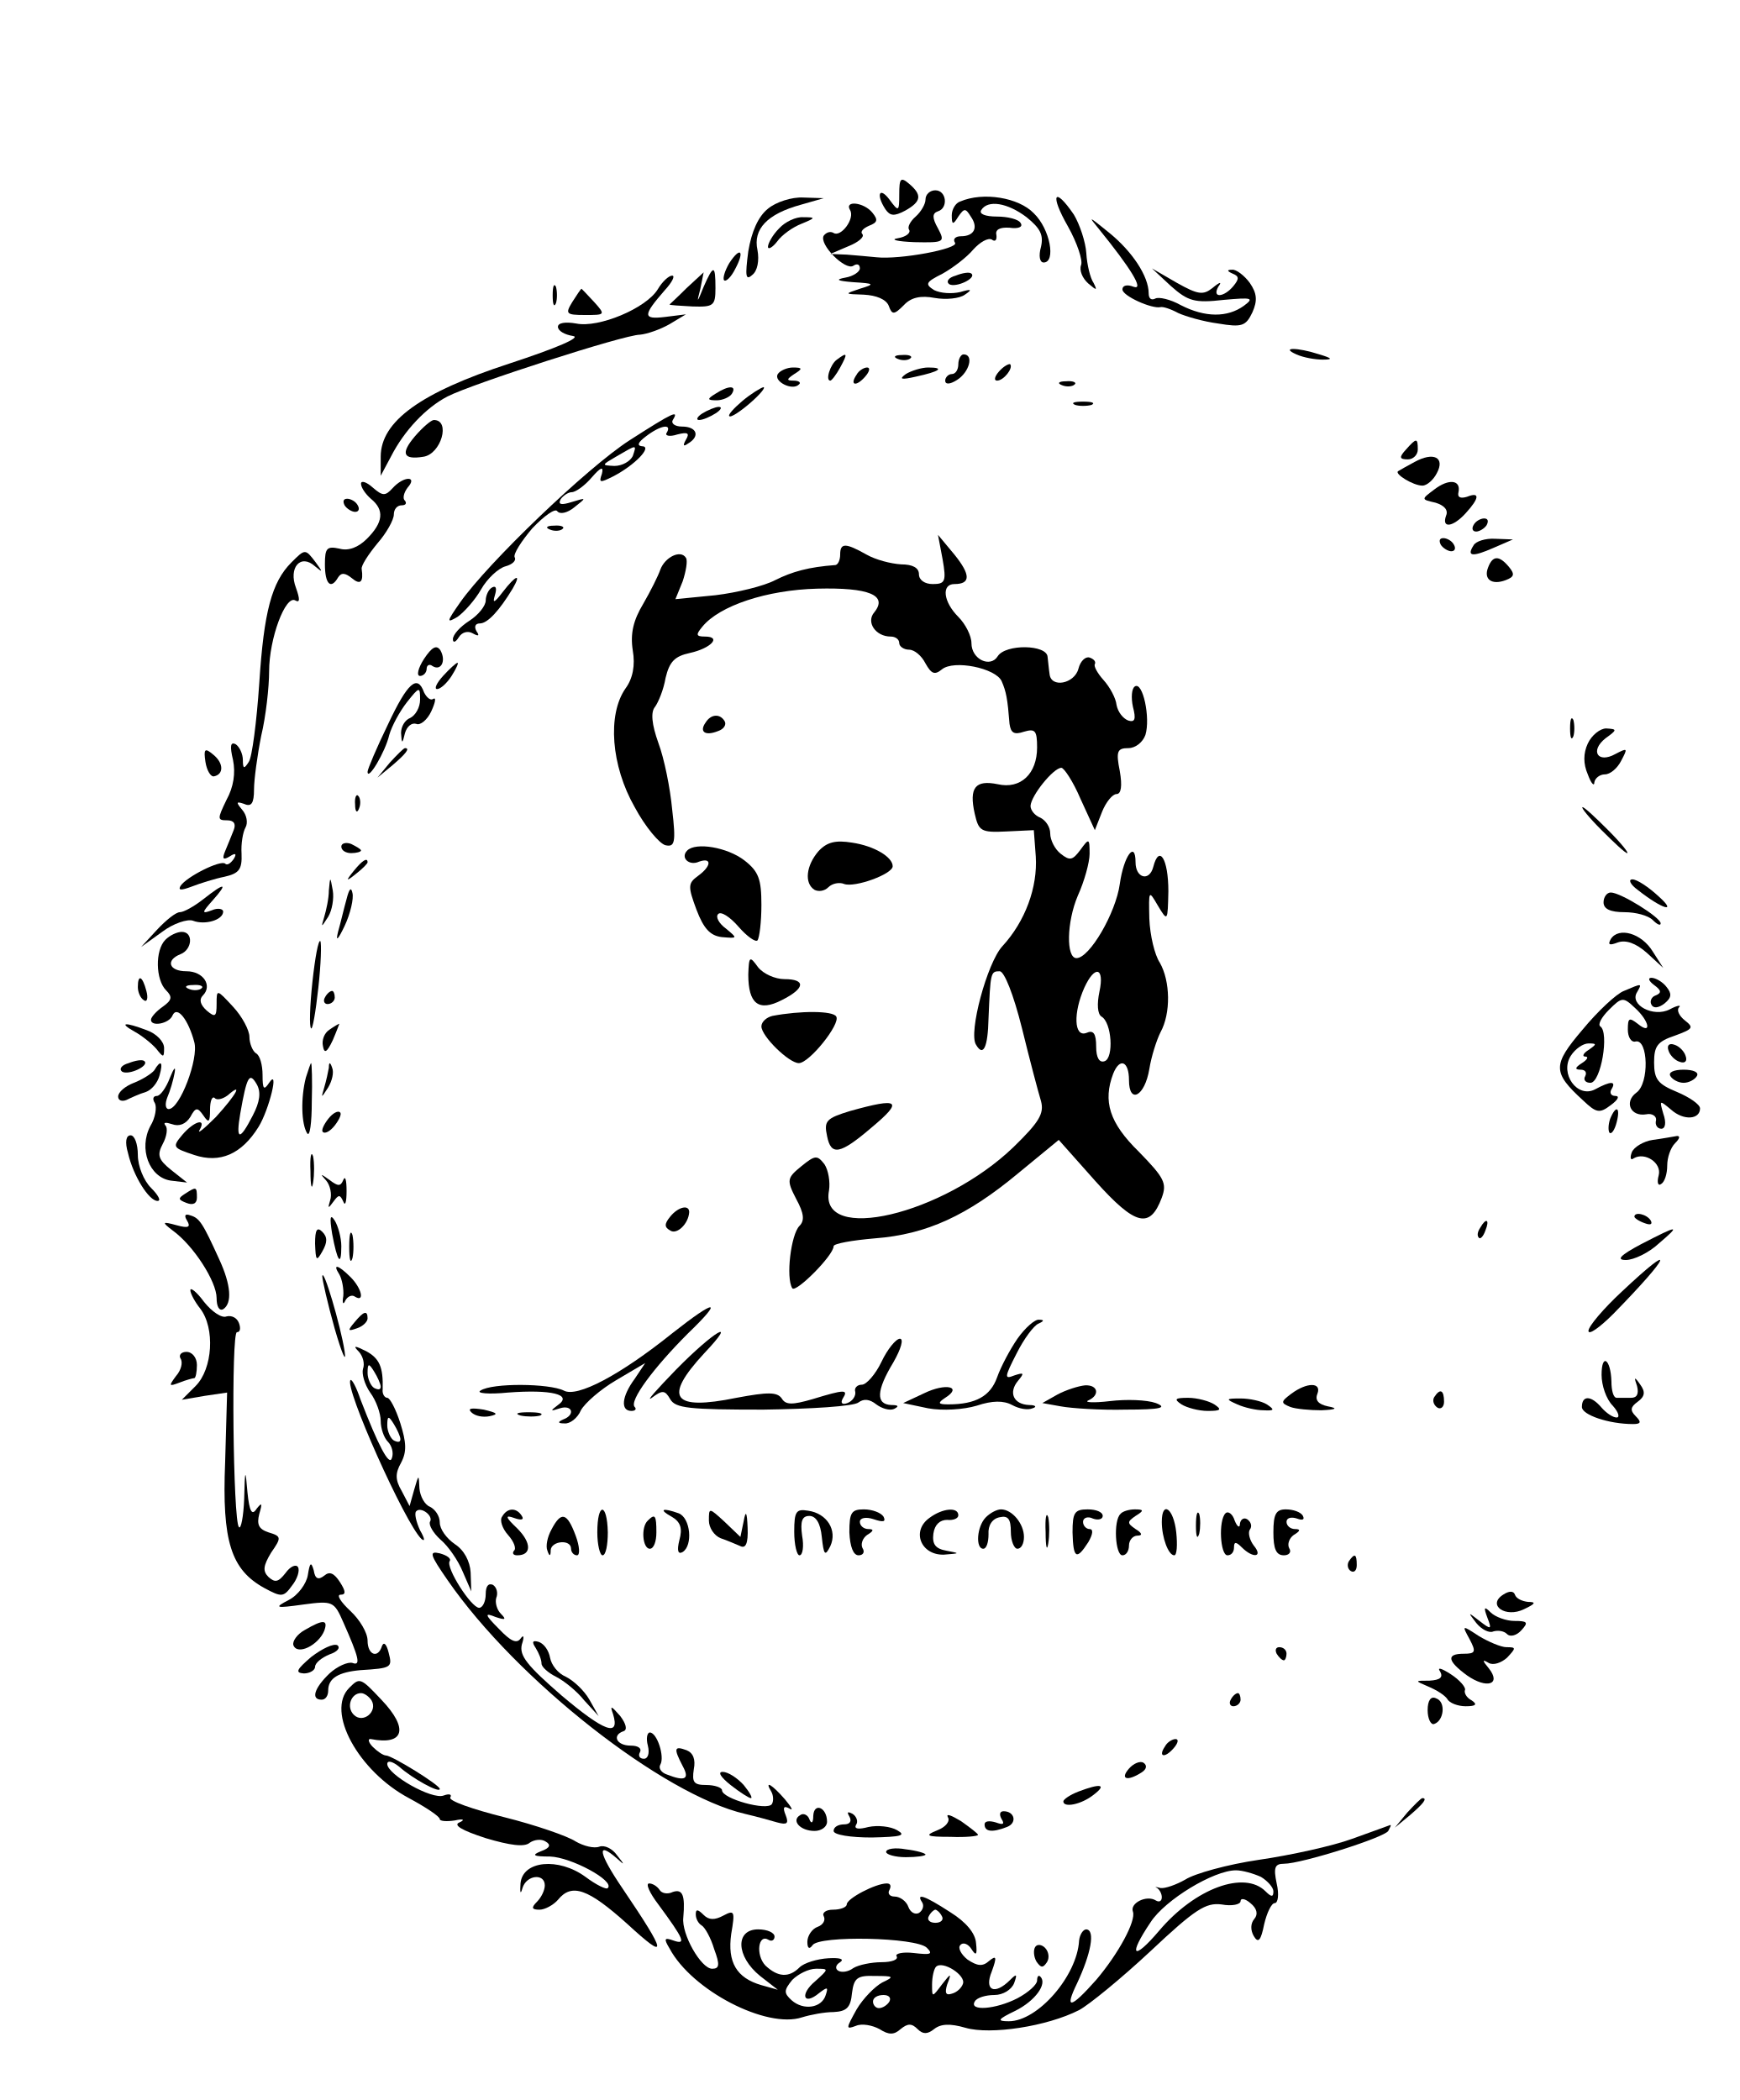
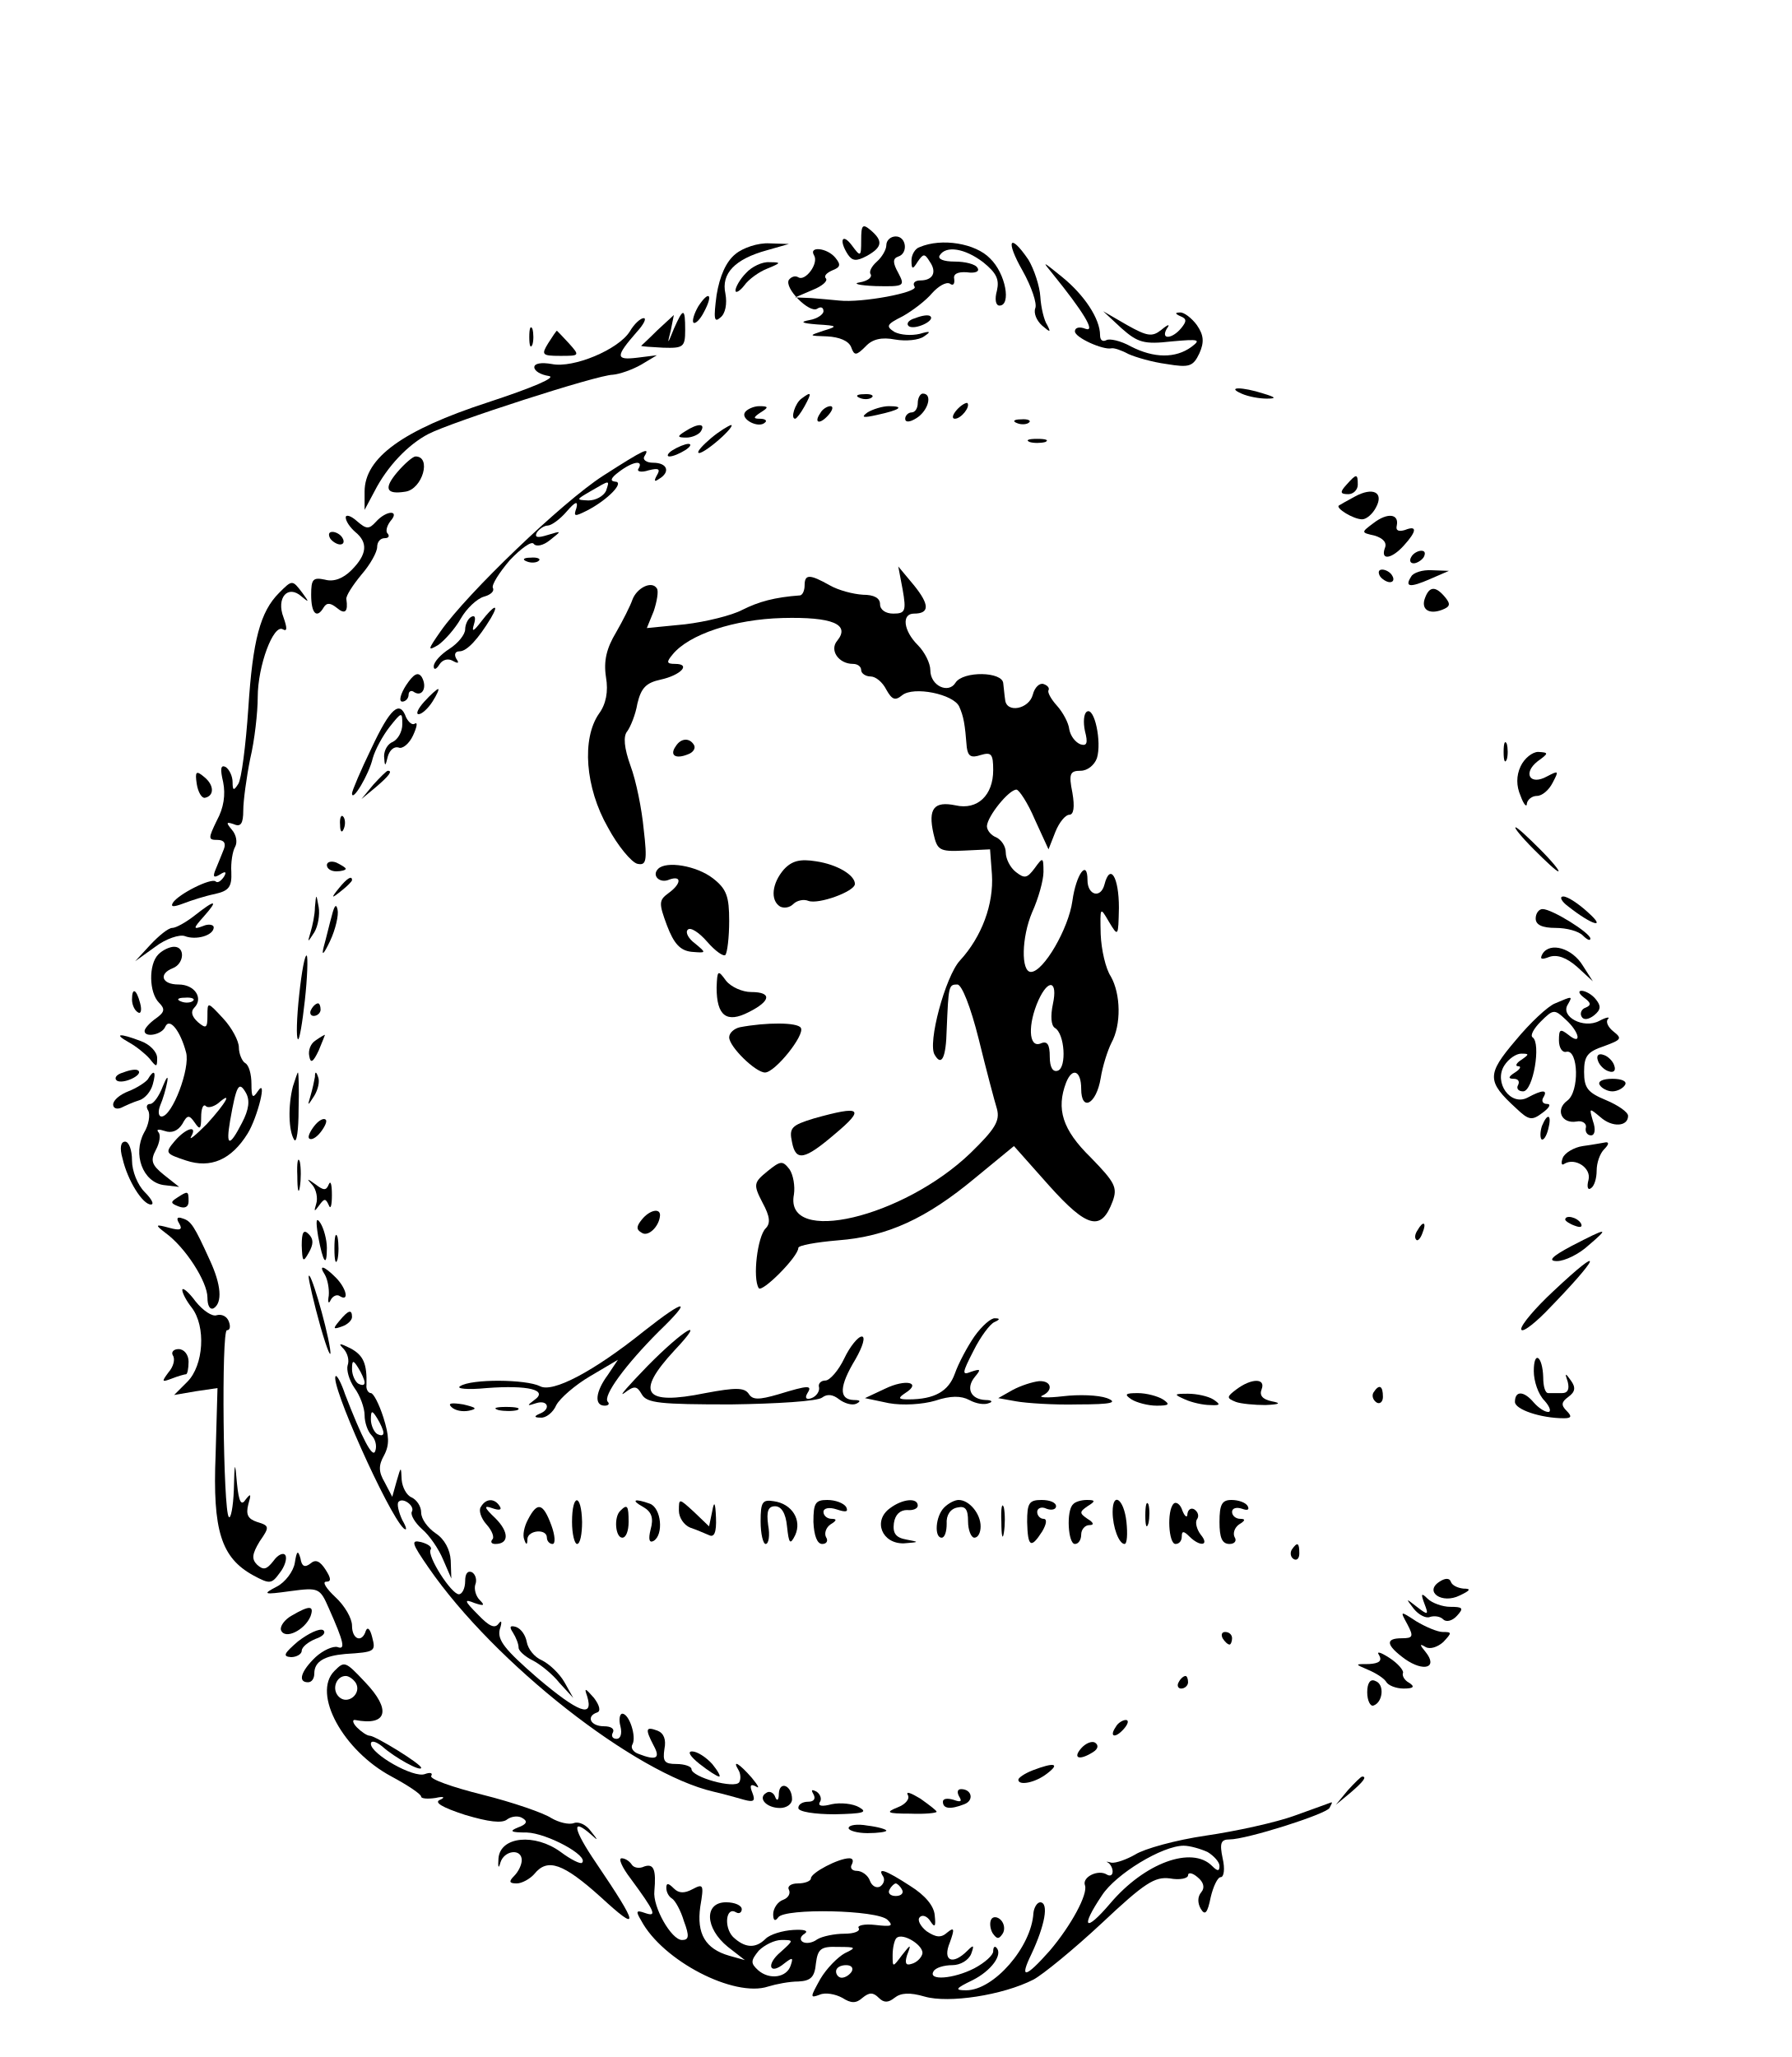
- <svg xmlns="http://www.w3.org/2000/svg" version="1.0" width="265pt" height="320pt" viewBox="0 0 265 320" preserveAspectRatio="xMidYMid meet">
+ <svg xmlns="http://www.w3.org/2000/svg" version="1.0" width="135pt" height="155pt" viewBox="0 0 285 310" preserveAspectRatio="xMidYMid meet">
  <g transform="translate(0,320) scale(0.1,-0.1)" fill="#000000" stroke="none">
    <path d="M1370 2904 c0 -27 -1 -27 -15 -8 -15 20 -21 8 -6 -15 7 -10 13 -11 30 -2 25 14 26 24 6 41 -13 11 -15 8 -15 -16z" />
    <path d="M1410 2896 c0 -7 -7 -19 -15 -26 -8 -7 -13 -16 -10 -20 3 -5 -5 -11 -17 -13 -13 -2 -1 -5 25 -6 46 -1 47 0 36 21 -9 16 -9 23 0 26 16 5 13 32 -4 32 -8 0 -15 -6 -15 -14z" />
    <path d="M1170 2882 c-15 -12 -25 -35 -30 -65 -5 -38 -4 -45 6 -36 8 6 11 22 8 38 -7 32 15 55 66 69 l35 10 -31 1 c-18 1 -42 -7 -54 -17z" />
    <path d="M1463 2893 c-7 -2 -13 -12 -13 -21 0 -15 2 -15 10 -2 9 13 11 13 19 0 12 -17 5 -30 -15 -30 -8 0 -13 -4 -9 -10 6 -9 -84 -26 -120 -22 -11 1 -31 3 -45 4 l-25 1 28 12 c15 6 24 14 21 18 -4 4 1 9 10 13 13 5 14 9 5 20 -13 16 -43 19 -34 4 8 -13 -14 -42 -25 -35 -5 3 -11 1 -15 -4 -8 -13 33 -54 45 -46 6 4 10 2 10 -4 0 -5 -10 -12 -22 -14 -16 -3 -13 -5 12 -7 33 -2 33 -3 10 -10 -24 -8 -24 -8 6 -9 19 -1 34 -7 38 -17 5 -14 8 -14 23 1 11 12 26 15 47 11 17 -3 38 -1 46 5 12 8 10 9 -7 4 -13 -3 -30 -2 -40 3 -14 9 -13 12 13 25 16 9 37 25 47 37 10 11 22 18 28 15 5 -4 8 -1 7 7 -2 8 5 12 20 11 13 -2 21 1 17 7 -3 6 -20 10 -36 10 -18 0 -28 4 -24 10 10 16 40 11 69 -11 21 -17 26 -27 22 -45 -4 -14 -2 -24 4 -24 19 0 10 51 -15 75 -23 24 -77 33 -112 18z" />
    <path d="M1627 2855 c14 -25 23 -52 20 -59 -3 -8 2 -20 11 -28 13 -11 14 -11 8 1 -5 7 -10 28 -11 45 -1 17 -10 44 -19 59 -30 44 -37 31 -9 -18z" />
    <path d="M1187 2852 c-10 -10 -17 -23 -17 -28 0 -5 7 -1 14 8 7 10 24 22 37 27 22 9 22 10 3 10 -11 1 -28 -7 -37 -17z" />
    <path d="M1675 2850 c47 -58 69 -93 52 -87 -10 4 -17 2 -17 -4 0 -10 45 -30 58 -27 4 1 16 -3 27 -9 11 -5 38 -13 61 -16 36 -6 42 -4 52 17 8 18 7 29 -4 45 -8 11 -21 21 -27 20 -8 0 -8 -2 1 -6 10 -4 10 -8 1 -19 -14 -17 -33 -19 -23 -1 6 8 3 8 -9 -2 -14 -11 -22 -10 -54 8 l-38 22 29 -27 c26 -23 36 -26 80 -21 44 4 47 3 31 -9 -25 -18 -59 -18 -96 1 -16 9 -34 13 -39 10 -6 -3 -10 0 -10 8 0 26 -25 64 -61 93 -31 25 -32 26 -14 4z" />
    <path d="M1111 2799 c-7 -12 -10 -23 -8 -26 3 -3 11 5 17 17 15 28 8 35 -9 9z" />
    <path d="M1072 2763 c-10 -25 -11 -26 -5 -3 l5 25 -26 -24 c-14 -14 -26 -25 -26 -25 0 -1 16 -2 35 -3 32 -1 35 1 35 28 0 36 -3 36 -18 2z" />
    <path d="M1456 2780 c-11 -3 -15 -9 -10 -13 10 -6 42 9 34 16 -3 3 -14 1 -24 -3z" />
    <path d="M1002 2759 c-18 -29 -90 -59 -124 -52 -17 3 -28 1 -28 -5 0 -6 10 -12 23 -14 13 -2 -24 -18 -97 -42 -135 -44 -196 -88 -196 -142 l0 -29 16 30 c20 39 53 74 86 91 37 19 269 94 293 94 11 1 31 8 45 16 l25 15 -32 -4 c-34 -4 -34 2 0 41 11 12 16 22 11 22 -5 0 -15 -9 -22 -21z" />
    <path d="M842 2750 c0 -14 2 -19 5 -12 2 6 2 18 0 25 -3 6 -5 1 -5 -13z" />
    <path d="M872 2740 c-11 -18 -10 -20 19 -20 31 0 32 0 14 20 -10 11 -19 20 -19 20 -1 0 -7 -9 -14 -20z" />
    <path d="M1975 2660 c11 -5 29 -8 40 -8 16 0 15 2 -5 8 -34 11 -60 11 -35 0z" />
    <path d="M1275 2652 c-10 -7 -18 -32 -10 -32 2 0 9 9 15 20 12 22 11 24 -5 12z" />
    <path d="M1368 2653 c7 -3 16 -2 19 1 4 3 -2 6 -13 5 -11 0 -14 -3 -6 -6z" />
    <path d="M1460 2645 c0 -8 -4 -15 -10 -15 -5 0 -10 -5 -10 -10 0 -6 7 -6 18 1 19 12 26 39 10 39 -4 0 -8 -7 -8 -15z" />
    <path d="M1522 2634 c-7 -8 -8 -14 -3 -14 10 0 25 19 20 25 -2 1 -10 -3 -17 -11z" />
    <path d="M1185 2630 c-7 -11 22 -26 32 -16 4 3 0 6 -8 6 -11 0 -11 2 1 10 13 8 13 10 -2 10 -9 0 -20 -5 -23 -10z" />
    <path d="M1305 2629 c-11 -16 -1 -19 13 -3 7 8 8 14 3 14 -5 0 -13 -5 -16 -11z" />
    <path d="M1380 2630 c-11 -8 -7 -9 15 -4 37 8 45 14 19 14 -10 0 -26 -5 -34 -10z" />
    <path d="M1618 2613 c7 -3 16 -2 19 1 4 3 -2 6 -13 5 -11 0 -14 -3 -6 -6z" />
    <path d="M1090 2600 c-13 -8 -13 -10 2 -10 9 0 20 5 23 10 8 13 -5 13 -25 0z" />
    <path d="M1131 2589 c-13 -11 -22 -21 -20 -23 2 -3 17 7 32 20 15 13 24 24 20 24 -4 -1 -19 -10 -32 -21z" />
    <path d="M1638 2583 c6 -2 18 -2 25 0 6 3 1 5 -13 5 -14 0 -19 -2 -12 -5z" />
    <path d="M1070 2570 c-8 -5 -10 -10 -5 -10 6 0 17 5 25 10 8 5 11 10 5 10 -5 0 -17 -5 -25 -10z" />
    <path d="M959 2529 c-65 -42 -216 -187 -258 -247 -21 -30 -21 -32 -4 -22 10 7 27 26 36 42 9 16 26 32 37 35 11 3 17 9 14 14 -2 5 10 24 27 44 18 19 35 31 38 26 4 -5 15 -3 26 6 19 15 19 15 -4 8 -16 -5 -21 -4 -17 4 4 6 12 11 17 11 6 0 20 10 31 23 13 15 18 17 15 5 -5 -14 -3 -14 17 -4 33 17 61 46 44 46 -8 1 -6 6 6 15 22 17 40 20 32 6 -4 -5 4 -7 16 -3 16 4 19 2 13 -8 -5 -9 -4 -11 3 -6 19 11 14 26 -9 26 -11 0 -17 5 -14 10 10 16 1 12 -66 -31z m5 -24 c-4 -8 -16 -15 -28 -15 -20 1 -20 1 4 15 31 18 30 18 24 0z" />
    <path d="M632 2535 c-22 -26 -18 -36 13 -31 27 4 42 56 16 56 -4 0 -17 -11 -29 -25z" />
    <path d="M2142 2515 c-11 -12 -10 -15 3 -15 8 0 15 7 15 15 0 18 -2 18 -18 0z" />
    <path d="M2155 2496 c-11 -6 -22 -12 -25 -14 -6 -4 23 -22 37 -22 7 0 17 9 22 19 13 24 -5 33 -34 17z" />
    <path d="M550 2463 c0 -6 7 -16 15 -23 21 -17 19 -36 -6 -61 -13 -13 -28 -19 -42 -15 -19 4 -22 1 -22 -24 0 -30 9 -39 20 -20 5 8 11 7 21 -1 13 -11 18 -6 15 14 -1 5 10 22 24 39 14 16 25 36 25 44 0 8 5 14 12 14 6 0 8 3 5 7 -4 3 -2 12 4 20 16 18 -6 18 -23 -1 -11 -12 -15 -12 -30 1 -10 9 -18 11 -18 6z" />
    <path d="M2185 2454 c-20 -15 -20 -15 2 -20 13 -4 20 -11 16 -20 -7 -20 11 -17 30 4 21 23 22 33 2 25 -10 -3 -15 -1 -13 7 4 19 -15 21 -37 4z" />
    <path d="M525 2430 c3 -5 11 -10 16 -10 6 0 7 5 4 10 -3 6 -11 10 -16 10 -6 0 -7 -4 -4 -10z" />
    <path d="M2245 2400 c-3 -5 -2 -10 4 -10 5 0 13 5 16 10 3 6 2 10 -4 10 -5 0 -13 -4 -16 -10z" />
    <path d="M838 2393 c7 -3 16 -2 19 1 4 3 -2 6 -13 5 -11 0 -14 -3 -6 -6z" />
    <path d="M1436 2348 c6 -34 4 -38 -15 -38 -12 0 -21 6 -21 15 0 10 -10 15 -27 15 -16 1 -39 7 -53 15 -32 18 -40 18 -40 0 0 -8 -3 -15 -7 -16 -41 -3 -66 -10 -92 -23 -17 -9 -58 -19 -91 -23 l-61 -6 11 27 c5 15 8 32 5 36 -8 13 -32 1 -39 -18 -3 -9 -15 -33 -26 -52 -15 -25 -20 -45 -16 -71 4 -23 0 -43 -11 -58 -28 -40 -22 -118 14 -181 16 -30 38 -56 47 -58 14 -3 16 4 10 55 -3 32 -12 77 -21 101 -10 28 -12 47 -5 55 5 7 13 26 16 44 6 25 14 33 37 38 32 7 49 25 23 25 -14 0 -14 3 -4 15 26 32 98 56 175 58 79 2 108 -10 87 -36 -13 -15 2 -37 25 -37 7 0 13 -4 13 -10 0 -5 7 -10 15 -10 8 0 19 -9 25 -21 9 -16 14 -18 25 -9 18 15 82 2 91 -18 7 -16 9 -27 12 -65 2 -14 7 -17 22 -12 17 5 20 2 20 -24 0 -40 -25 -64 -60 -56 -34 7 -44 -5 -35 -45 6 -26 9 -29 48 -27 l42 2 3 -40 c3 -47 -16 -99 -51 -137 -23 -25 -52 -132 -40 -150 11 -19 18 -4 19 40 3 70 3 72 17 72 7 0 21 -35 34 -87 12 -49 25 -98 29 -111 5 -19 -3 -32 -42 -70 -107 -103 -297 -148 -281 -66 2 13 -1 31 -7 40 -11 14 -14 14 -35 -3 -22 -18 -23 -21 -8 -50 12 -22 13 -33 5 -41 -13 -13 -21 -79 -11 -95 5 -8 63 50 63 64 0 4 28 9 63 12 79 6 141 35 218 99 l62 51 56 -63 c61 -68 83 -73 101 -25 8 22 4 30 -35 70 -45 44 -55 77 -39 119 10 25 24 19 24 -10 0 -37 24 -25 31 17 3 19 11 44 17 56 16 29 15 78 -1 106 -8 12 -15 42 -16 67 -1 44 -1 44 13 20 15 -25 15 -24 16 22 0 49 -14 72 -23 37 -6 -23 -27 -17 -27 7 0 34 -18 10 -24 -33 -6 -44 -46 -113 -66 -113 -16 0 -15 55 2 95 10 22 18 51 18 64 0 24 -1 24 -14 6 -12 -16 -16 -17 -30 -6 -9 7 -16 21 -16 31 0 10 -7 20 -15 24 -8 3 -15 11 -15 18 1 16 35 58 47 58 4 0 18 -21 29 -47 l22 -48 11 28 c6 15 16 27 22 27 7 0 9 12 5 35 -6 30 -4 35 13 35 11 0 22 9 26 20 8 26 -4 82 -16 74 -5 -3 -6 -17 -3 -31 5 -19 3 -24 -7 -21 -8 3 -16 13 -18 24 -1 10 -10 27 -20 38 -9 10 -15 21 -13 24 2 4 -2 8 -8 10 -6 2 -14 -5 -17 -17 -6 -23 -42 -30 -44 -8 -1 6 -2 18 -3 26 -1 19 -64 20 -76 1 -11 -18 -40 -5 -40 20 0 11 -9 29 -20 40 -23 23 -26 50 -6 50 25 0 25 14 0 45 l-25 30 7 -37z m239 -659 c-4 -19 -3 -34 3 -38 16 -9 19 -63 5 -68 -8 -3 -13 5 -13 22 0 20 -4 26 -15 21 -19 -7 -20 31 -3 69 16 35 31 31 23 -6z" />
    <path d="M2195 2370 c3 -5 11 -10 16 -10 6 0 7 5 4 10 -3 6 -11 10 -16 10 -6 0 -7 -4 -4 -10z" />
    <path d="M2245 2369 c-11 -17 -2 -18 30 -4 l30 13 -27 1 c-15 1 -30 -4 -33 -10z" />
    <path d="M444 2343 c-30 -30 -42 -75 -49 -184 -4 -59 -11 -113 -16 -120 -7 -11 -9 -11 -9 3 0 9 -5 20 -11 24 -8 4 -9 -3 -4 -24 4 -20 1 -41 -10 -61 -14 -29 -14 -31 1 -31 10 0 14 -5 10 -15 -3 -8 -9 -22 -13 -32 -5 -12 -3 -14 7 -8 9 6 11 4 6 -4 -5 -7 -10 -10 -13 -7 -7 6 -59 -20 -68 -34 -4 -7 1 -7 17 -1 13 5 35 12 50 15 22 5 27 11 26 35 -1 15 2 33 6 40 4 7 2 19 -5 27 -10 12 -9 13 3 9 11 -5 15 1 15 22 0 15 5 52 11 82 7 29 12 74 12 98 0 50 25 117 40 108 7 -4 7 2 1 19 -12 31 7 53 29 33 12 -10 12 -9 1 6 -16 21 -16 21 -37 0z" />
    <path d="M2267 2335 c-7 -18 6 -27 27 -19 13 5 14 9 5 20 -15 18 -25 18 -32 -1z" />
    <path d="M766 2298 c-13 -17 -16 -18 -12 -5 3 10 2 15 -4 12 -6 -3 -10 -13 -10 -20 0 -8 -11 -22 -25 -31 -14 -9 -25 -21 -25 -28 0 -6 4 -5 9 3 5 8 14 10 21 6 9 -5 11 -4 6 3 -4 7 -2 12 5 12 12 0 30 20 50 53 14 24 5 21 -15 -5z" />
    <path d="M646 2196 c-9 -14 -12 -26 -6 -26 5 0 10 5 10 11 0 5 4 8 9 4 13 -8 21 8 12 24 -6 9 -13 5 -25 -13z" />
    <path d="M675 2170 c-10 -11 -14 -20 -9 -20 5 0 15 9 22 20 7 11 11 20 9 20 -2 0 -12 -9 -22 -20z" />
    <path d="M591 2096 c-17 -35 -31 -68 -31 -72 0 -15 27 30 33 56 4 14 16 36 27 50 19 24 20 24 20 4 0 -12 -7 -24 -15 -28 -8 -3 -14 -13 -14 -23 1 -17 2 -17 6 0 3 10 10 16 17 14 6 -3 17 6 23 19 6 13 8 22 3 19 -4 -3 -10 2 -14 10 -10 28 -25 15 -55 -49z" />
    <path d="M1075 2099 c-10 -14 -1 -21 19 -13 9 3 13 10 10 15 -7 12 -21 11 -29 -2z" />
    <path d="M2392 2090 c0 -14 2 -19 5 -12 2 6 2 18 0 25 -3 6 -5 1 -5 -13z" />
    <path d="M2419 2067 c-7 -15 -7 -31 0 -47 5 -14 10 -19 10 -12 1 6 8 12 16 12 8 0 19 9 25 21 10 19 10 20 -9 10 -27 -15 -39 5 -15 24 18 13 18 14 1 15 -9 0 -22 -10 -28 -23z" />
    <path d="M313 2039 c2 -13 8 -23 13 -22 15 3 15 20 -1 33 -13 11 -15 9 -12 -11z" />
    <path d="M594 2038 l-19 -23 23 19 c21 18 27 26 19 26 -2 0 -12 -10 -23 -22z" />
    <path d="M541 1974 c0 -11 3 -14 6 -6 3 7 2 16 -1 19 -3 4 -6 -2 -5 -13z" />
    <path d="M2440 1935 c19 -19 36 -35 39 -35 3 0 -10 16 -29 35 -19 19 -36 35 -39 35 -3 0 10 -16 29 -35z" />
    <path d="M520 1910 c0 -6 7 -10 15 -10 8 0 15 2 15 4 0 2 -7 6 -15 10 -8 3 -15 1 -15 -4z" />
    <path d="M1247 1903 c-19 -22 -22 -49 -6 -59 6 -3 15 -2 21 4 6 6 17 8 24 5 16 -6 74 15 74 27 0 14 -28 31 -62 36 -25 4 -38 1 -51 -13z" />
    <path d="M1047 1904 c-11 -11 3 -24 18 -17 20 7 19 -7 -2 -22 -15 -11 -15 -16 -2 -51 11 -29 21 -40 39 -42 24 -2 24 -2 6 13 -11 8 -16 18 -12 22 4 5 18 -4 31 -19 13 -15 26 -24 29 -21 3 4 6 28 6 54 0 39 -4 51 -26 68 -26 20 -74 28 -87 15z" />
    <path d="M539 1873 c-13 -16 -12 -17 4 -4 9 7 17 15 17 17 0 8 -8 3 -21 -13z" />
    <path d="M501 1843 c0 -12 -4 -30 -7 -40 -5 -17 -5 -17 6 0 6 10 9 28 7 40 -4 22 -4 22 -6 0z" />
    <path d="M2495 1844 c38 -30 61 -36 32 -10 -15 14 -33 26 -40 26 -7 0 -3 -8 8 -16z" />
    <path d="M310 1830 c-14 -11 -30 -20 -36 -20 -6 0 -21 -12 -35 -27 l-24 -26 32 23 c17 13 39 20 47 17 18 -7 46 1 46 14 0 4 -8 6 -17 2 -16 -6 -16 -4 1 15 24 27 19 28 -14 2z" />
    <path d="M528 1830 c-4 -14 -9 -36 -13 -50 -4 -16 0 -12 10 9 9 19 14 42 12 50 -2 10 -5 7 -9 -9z" />
    <path d="M2443 1825 c0 -10 10 -15 32 -15 17 0 36 -5 43 -12 7 -7 12 -9 12 -5 0 9 -61 47 -76 47 -6 0 -11 -7 -11 -15z" />
    <path d="M252 1768 c-16 -16 -15 -61 1 -77 10 -10 9 -15 -5 -25 -10 -7 -18 -16 -18 -20 0 -11 28 -6 33 7 7 15 24 -7 33 -41 7 -25 -22 -102 -39 -102 -5 0 -6 8 -2 18 4 9 9 26 11 37 2 11 -1 8 -7 -7 -6 -16 -15 -28 -20 -28 -6 0 -7 -5 -3 -11 3 -6 1 -22 -7 -35 -18 -34 -2 -78 31 -83 l25 -3 -24 19 c-20 16 -22 23 -13 40 6 11 8 24 4 28 -4 5 1 5 10 2 11 -4 21 0 28 11 8 15 11 15 20 2 8 -12 10 -10 10 9 0 13 3 21 7 18 3 -4 12 -2 20 4 24 21 13 1 -18 -33 -18 -18 -29 -27 -25 -20 11 19 -8 14 -26 -7 -16 -19 -15 -20 18 -31 39 -13 72 1 98 43 16 26 32 91 16 67 -8 -12 -10 -10 -10 12 0 15 -4 30 -10 33 -5 3 -10 15 -10 25 0 10 -11 31 -25 46 -25 27 -25 27 -25 4 0 -19 -2 -21 -15 -10 -10 9 -12 17 -6 23 15 15 1 37 -25 37 -27 0 -32 17 -9 26 18 7 20 34 2 34 -7 0 -18 -5 -25 -12z m55 -74 c-3 -3 -12 -4 -19 -1 -8 3 -5 6 6 6 11 1 17 -2 13 -5z m78 -194 c-20 -39 -26 -38 -19 3 10 57 14 64 25 45 7 -12 5 -27 -6 -48z" />
    <path d="M2454 1769 c-5 -9 -2 -10 11 -5 12 4 27 -1 44 -16 l25 -23 -16 25 c-17 28 -52 38 -64 19z" />
    <path d="M476 1704 c-4 -37 -5 -69 -2 -71 2 -3 7 25 11 62 4 36 5 68 3 71 -3 2 -8 -25 -12 -62z" />
    <path d="M1140 1715 c0 -45 16 -57 51 -39 36 18 37 32 4 32 -14 0 -32 8 -40 18 -13 18 -14 17 -15 -11z" />
    <path d="M210 1696 c0 -8 4 -17 9 -20 5 -4 7 3 4 14 -6 23 -13 26 -13 6z" />
    <path d="M2520 1699 c11 -8 12 -12 2 -16 -6 -2 -9 -9 -6 -14 3 -6 11 -5 20 2 11 9 11 15 3 25 -6 8 -17 14 -23 14 -6 0 -4 -5 4 -11z" />
    <path d="M2474 1690 c-11 -4 -40 -31 -63 -59 -46 -54 -46 -65 1 -108 20 -19 25 -20 42 -7 11 8 14 14 7 14 -7 0 -9 5 -6 10 8 13 -1 13 -25 0 -27 -14 -54 24 -37 51 7 11 19 19 27 19 13 0 13 -1 0 -10 -8 -5 -10 -10 -5 -10 6 0 3 -5 -5 -10 -11 -7 -11 -10 -2 -10 7 0 10 -4 7 -10 -3 -5 0 -10 8 -10 16 0 29 77 15 86 -4 3 2 14 13 25 20 20 22 20 40 3 22 -20 26 -42 4 -24 -13 10 -15 9 -15 -9 0 -11 5 -20 12 -18 19 4 21 -64 1 -78 -19 -14 -9 -37 15 -33 9 2 16 -3 15 -9 -2 -7 2 -13 8 -13 6 0 8 9 3 23 -6 21 -6 21 12 6 19 -17 44 -15 44 2 0 6 -16 17 -35 25 -29 12 -35 19 -35 45 0 25 5 32 32 41 27 10 29 12 15 23 -9 7 -13 16 -9 20 4 4 -3 3 -14 -3 -25 -13 -62 7 -50 26 8 14 8 14 -20 2z" />
    <path d="M495 1680 c-3 -5 -1 -10 4 -10 6 0 11 5 11 10 0 6 -2 10 -4 10 -3 0 -8 -4 -11 -10z" />
    <path d="M1177 1652 c-9 -2 -17 -9 -17 -16 0 -15 42 -56 57 -56 16 0 64 60 57 71 -5 9 -55 9 -97 1z" />
    <path d="M205 1628 c11 -6 26 -18 33 -26 11 -14 12 -14 12 1 0 10 -12 22 -26 27 -34 13 -44 12 -19 -2z" />
    <path d="M502 1631 c-8 -5 -12 -16 -10 -25 2 -12 6 -10 15 9 6 14 10 25 10 25 -1 0 -8 -4 -15 -9z" />
    <path d="M2542 1599 c2 -7 10 -15 17 -17 8 -3 12 1 9 9 -2 7 -10 15 -17 17 -8 3 -12 -1 -9 -9z" />
    <path d="M196 1580 c-11 -3 -15 -9 -10 -13 10 -6 42 9 34 16 -3 3 -14 1 -24 -3z" />
    <path d="M235 1569 c-4 -5 -18 -14 -31 -19 -13 -5 -24 -14 -24 -21 0 -6 6 -8 13 -5 6 3 19 9 29 12 9 3 18 14 21 25 6 21 2 25 -8 8z" />
    <path d="M466 1558 c-8 -31 -7 -71 2 -85 4 -6 7 16 7 48 1 32 0 59 -1 59 -1 0 -4 -10 -8 -22z" />
    <path d="M501 1573 c-1 -6 -4 -20 -7 -30 -5 -17 -5 -17 6 0 6 10 9 23 6 30 -3 9 -5 9 -5 0z" />
    <path d="M2545 1560 c3 -5 12 -10 20 -10 8 0 17 5 20 10 4 6 -5 10 -20 10 -15 0 -24 -4 -20 -10z" />
    <path d="M1295 1507 c-36 -11 -40 -15 -35 -38 6 -31 20 -28 68 13 49 41 42 46 -33 25z" />
    <path d="M500 1495 c-7 -9 -11 -18 -8 -20 3 -3 11 1 18 10 7 9 11 18 8 20 -3 3 -11 -1 -18 -10z" />
    <path d="M2453 1495 c-3 -9 -3 -18 -1 -21 3 -3 8 4 11 16 6 23 -1 27 -10 5z" />
    <path d="M195 1443 c8 -35 32 -73 45 -73 6 0 1 9 -10 20 -11 11 -20 33 -20 50 0 17 -5 30 -11 30 -7 0 -9 -10 -4 -27z" />
    <path d="M2518 1463 c-14 -2 -29 -11 -32 -19 -3 -8 -2 -13 3 -9 17 10 43 -7 38 -26 -3 -11 -1 -17 4 -13 5 3 9 15 9 28 0 12 5 27 12 34 7 7 8 11 3 11 -6 -1 -22 -4 -37 -6z" />
    <path d="M473 1415 c0 -22 2 -30 4 -17 2 12 2 30 0 40 -3 9 -5 -1 -4 -23z" />
    <path d="M497 1401 c6 -7 9 -21 6 -30 -4 -13 -3 -13 5 -2 8 11 10 11 15 0 3 -8 5 0 5 16 0 17 -2 24 -5 17 -4 -10 -8 -10 -21 0 -14 10 -15 10 -5 -1z" />
    <path d="M282 1381 c-11 -7 -11 -9 2 -14 10 -4 16 -1 16 8 0 17 -1 17 -18 6z" />
    <path d="M1021 1346 c-9 -11 -9 -16 0 -21 10 -7 28 10 29 28 0 12 -17 8 -29 -7z" />
    <path d="M285 1340 c6 -10 2 -12 -16 -7 -22 6 -23 5 -6 -8 32 -23 67 -78 67 -103 0 -13 4 -20 10 -17 14 9 12 37 -6 76 -25 55 -30 63 -44 67 -8 3 -10 0 -5 -8z" />
    <path d="M506 1320 c8 -43 14 -51 14 -19 0 13 -5 31 -10 39 -7 11 -8 5 -4 -20z" />
    <path d="M2490 1346 c0 -2 7 -7 16 -10 8 -3 12 -2 9 4 -6 10 -25 14 -25 6z" />
    <path d="M2255 1329 c-4 -6 -5 -12 -2 -15 2 -3 7 2 10 11 7 17 1 20 -8 4z" />
    <path d="M480 1305 c1 -26 2 -28 11 -12 8 14 8 22 0 30 -8 8 -11 3 -11 -18z" />
    <path d="M532 1300 c0 -19 2 -27 5 -17 2 9 2 25 0 35 -3 9 -5 1 -5 -18z" />
    <path d="M2500 1304 c-32 -17 -38 -24 -23 -24 12 0 35 11 50 25 34 29 31 29 -27 -1z" />
    <path d="M2471 1232 c-28 -26 -51 -53 -51 -60 0 -7 17 5 38 26 88 90 97 113 13 34z" />
    <path d="M517 1258 c4 -7 7 -22 6 -33 -2 -11 0 -14 3 -7 3 6 10 10 15 6 15 -9 10 13 -7 30 -19 19 -28 21 -17 4z" />
    <path d="M491 1255 c0 -5 8 -41 19 -80 11 -38 18 -54 15 -34 -6 39 -33 130 -34 114z" />
    <path d="M290 1234 c0 -5 7 -18 15 -28 23 -30 19 -92 -7 -118 l-21 -21 35 6 34 5 -3 -106 c-5 -121 9 -164 60 -192 26 -14 29 -14 42 4 8 10 12 23 9 28 -3 5 -12 1 -19 -9 -11 -14 -16 -15 -26 -6 -9 9 -8 17 4 37 16 23 16 25 -4 31 -15 5 -18 12 -14 28 5 17 4 18 -4 8 -7 -11 -11 -5 -14 25 -3 37 -4 36 -5 -10 -1 -27 -5 -47 -8 -43 -9 9 -12 297 -3 297 5 0 6 6 3 14 -3 8 -11 12 -19 10 -7 -3 -22 7 -34 22 -11 15 -21 23 -21 18z" />
    <path d="M1025 1169 c-81 -65 -146 -99 -166 -88 -22 11 -109 12 -127 0 -7 -4 12 -6 42 -3 66 5 99 -3 76 -19 -12 -9 -12 -10 3 -5 19 6 24 -10 5 -17 -9 -4 -8 -6 2 -6 8 -1 20 8 25 20 6 11 30 32 54 46 l44 26 -16 -24 c-20 -27 -22 -49 -5 -49 6 0 8 3 5 6 -9 9 29 60 81 112 55 53 43 53 -23 1z" />
    <path d="M540 1185 c-11 -13 -10 -14 4 -9 9 3 16 10 16 15 0 13 -6 11 -20 -6z" />
    <path d="M1550 1160 c-11 -16 -25 -42 -31 -59 -10 -28 -32 -41 -74 -41 -16 0 -17 2 -5 10 27 17 1 23 -32 7 l-32 -15 38 -8 c22 -4 54 -2 74 4 24 8 41 8 54 1 11 -6 24 -8 31 -5 7 2 5 5 -5 5 -24 1 -32 19 -17 37 10 12 9 13 -6 8 -15 -6 -15 -3 4 34 11 22 26 42 33 45 9 4 9 6 1 6 -6 1 -21 -12 -33 -29z" />
    <path d="M1030 1113 c-30 -31 -47 -50 -37 -43 16 12 20 12 28 -2 8 -14 29 -16 142 -16 72 1 138 5 145 11 8 6 17 5 27 -3 8 -6 20 -10 27 -7 8 4 7 6 -4 6 -24 1 -23 22 3 65 12 21 16 36 10 36 -6 0 -19 -16 -28 -35 -9 -19 -23 -35 -30 -35 -7 0 -12 -5 -10 -11 1 -6 -4 -14 -12 -17 -8 -3 -11 0 -7 7 9 14 3 14 -46 -1 -31 -9 -41 -9 -47 1 -7 10 -21 10 -69 1 -98 -20 -112 0 -49 68 53 56 15 34 -43 -25z" />
    <path d="M547 1140 c6 -7 9 -18 6 -26 -2 -7 2 -23 11 -36 9 -12 16 -32 16 -43 0 -12 5 -26 11 -32 6 -6 9 -17 6 -25 -4 -13 -21 20 -48 90 -6 18 -13 31 -15 29 -10 -10 83 -218 108 -242 6 -5 5 1 -2 13 -6 13 -9 26 -6 29 7 8 27 -7 21 -16 -2 -5 5 -17 16 -27 12 -10 27 -32 34 -49 l13 -30 -1 29 c-1 17 -10 34 -24 43 -13 9 -23 23 -23 33 0 10 -7 20 -15 24 -8 3 -15 16 -16 28 -1 22 -1 22 -8 -2 l-7 -25 -12 23 c-10 17 -10 27 -1 43 9 17 8 31 -1 60 -7 22 -16 39 -20 39 -4 0 -8 6 -7 13 1 34 -5 47 -25 58 -18 9 -21 9 -11 -1z m33 -53 c0 -5 -4 -5 -10 -2 -5 3 -10 14 -10 23 0 15 2 15 10 2 5 -8 10 -19 10 -23z m30 -80 c0 -5 -4 -5 -10 -2 -5 3 -10 14 -10 23 0 15 2 15 10 2 5 -8 10 -19 10 -23z" />
    <path d="M275 1130 c4 -6 1 -18 -7 -27 -11 -15 -11 -16 5 -10 10 4 21 7 23 7 2 0 4 9 4 20 0 11 -7 20 -16 20 -8 0 -12 -5 -9 -10z" />
    <path d="M2440 1105 c0 -16 7 -37 17 -47 9 -10 11 -18 6 -18 -6 0 -16 7 -23 15 -16 19 -30 19 -30 1 0 -12 41 -26 78 -26 12 0 13 3 4 12 -9 9 -8 14 3 22 11 8 12 15 4 26 -9 13 -10 12 -5 -2 3 -12 0 -18 -9 -18 -8 0 -18 0 -22 0 -5 0 -8 11 -8 25 -1 34 -15 44 -15 10z" />
    <path d="M1611 1075 l-23 -13 28 -5 c16 -3 61 -6 99 -5 54 0 64 3 46 10 -14 5 -45 6 -70 3 -25 -3 -40 -2 -33 1 18 8 15 24 -5 23 -10 -1 -29 -7 -42 -14z" />
    <path d="M1967 1076 c-16 -12 -16 -14 -1 -20 8 -3 30 -5 47 -5 23 1 26 3 10 6 -14 3 -20 9 -16 19 7 18 -16 18 -40 0z" />
    <path d="M2185 1071 c-3 -5 -1 -12 5 -16 5 -3 10 1 10 9 0 18 -6 21 -15 7z" />
    <path d="M1800 1060 c8 -5 26 -10 40 -10 20 0 22 2 10 10 -8 5 -26 10 -40 10 -20 0 -22 -2 -10 -10z" />
    <path d="M1885 1060 c11 -5 29 -9 40 -9 17 -1 17 1 5 9 -8 5 -26 9 -40 9 -23 0 -23 -1 -5 -9z" />
    <path d="M718 1048 c6 -6 18 -8 28 -6 14 3 12 5 -9 10 -19 3 -25 2 -19 -4z" />
    <path d="M793 1043 c9 -2 23 -2 30 0 6 3 -1 5 -18 5 -16 0 -22 -2 -12 -5z" />
    <path d="M765 889 c-4 -5 0 -18 9 -28 9 -10 13 -21 9 -24 -3 -4 -1 -7 5 -7 22 0 22 19 0 41 -18 17 -19 21 -5 16 11 -4 16 -3 12 3 -8 13 -22 13 -30 -1z" />
    <path d="M910 865 c0 -19 4 -35 8 -35 5 0 8 16 8 35 -1 46 -16 46 -16 0z" />
    <path d="M1023 889 c14 -8 17 -18 12 -36 -4 -16 -2 -22 5 -18 16 10 12 52 -6 59 -25 9 -31 6 -11 -5z" />
    <path d="M1080 883 c0 -11 8 -23 18 -27 9 -3 23 -9 30 -12 8 -4 12 4 11 28 -1 25 -3 27 -6 10 l-5 -24 -24 23 c-24 22 -24 22 -24 2z" />
    <path d="M1210 866 c0 -20 4 -36 8 -36 5 0 7 14 4 30 -3 22 0 30 11 30 10 0 17 -11 19 -32 3 -28 5 -30 13 -14 11 24 -5 50 -34 54 -18 3 -21 -1 -21 -32z" />
    <path d="M1294 865 c1 -22 6 -35 14 -35 7 0 10 5 6 11 -3 6 0 15 7 20 10 6 11 9 2 9 -7 0 -13 5 -13 11 0 6 9 8 21 4 15 -5 19 -4 15 4 -4 6 -17 11 -30 11 -19 0 -22 -5 -22 -35z" />
    <path d="M1416 887 c-28 -20 -13 -57 22 -56 25 2 25 2 4 6 -17 3 -22 10 -20 26 2 14 10 21 21 21 9 -1 17 2 17 7 0 13 -24 11 -44 -4z" />
    <path d="M1502 888 c-14 -14 -16 -48 -4 -48 5 0 8 10 8 22 -1 14 6 24 17 26 13 3 17 -3 17 -22 0 -14 5 -26 10 -26 6 0 10 8 10 18 0 20 -18 42 -35 42 -6 0 -16 -5 -23 -12z" />
    <path d="M1593 865 c0 -22 2 -30 4 -17 2 12 2 30 0 40 -3 9 -5 -1 -4 -23z" />
    <path d="M1634 865 c1 -40 6 -43 24 -15 7 12 8 20 2 20 -5 0 -10 5 -10 11 0 6 7 9 15 5 8 -3 15 -1 15 4 0 6 -10 10 -23 10 -20 0 -23 -5 -23 -35z" />
    <path d="M1707 893 c-11 -10 -8 -63 3 -63 6 0 10 7 10 15 0 8 6 15 13 15 8 0 7 4 -3 10 -13 9 -13 11 0 20 13 8 13 10 -1 10 -9 0 -19 -3 -22 -7z" />
    <path d="M1770 881 c0 -24 10 -51 19 -51 4 0 5 16 3 35 -4 37 -22 49 -22 16z" />
    <path d="M1822 875 c0 -16 2 -22 5 -12 2 9 2 23 0 30 -3 6 -5 -1 -5 -18z" />
    <path d="M1867 894 c-11 -11 -8 -64 3 -64 6 0 10 5 10 12 0 9 3 9 12 0 17 -17 33 -15 18 3 -6 8 -9 19 -6 24 4 5 2 12 -4 16 -5 3 -10 0 -11 -7 0 -7 -4 -5 -8 5 -3 10 -10 15 -14 11z" />
    <path d="M1940 865 c0 -25 4 -35 16 -35 8 0 12 5 8 11 -3 6 0 15 7 20 10 6 11 9 2 9 -7 0 -13 5 -13 11 0 6 7 8 16 5 8 -3 12 -2 9 4 -3 6 -15 10 -26 10 -15 0 -19 -7 -19 -35z" />
    <path d="M840 869 c-6 -11 -9 -25 -6 -32 3 -9 5 -9 5 1 1 14 31 17 31 2 0 -5 4 -10 9 -10 5 0 4 14 -2 30 -13 35 -22 38 -37 9z" />
    <path d="M987 883 c-11 -10 -8 -43 3 -43 6 0 10 11 10 25 0 26 -2 29 -13 18z" />
    <path d="M682 792 c105 -152 328 -327 453 -356 17 -4 39 -10 49 -13 15 -4 18 -2 13 11 -5 12 -3 15 6 10 6 -4 3 2 -7 14 -20 23 -32 30 -21 12 3 -5 4 -14 1 -19 -7 -11 -76 8 -76 21 0 4 -11 8 -24 8 -19 0 -22 4 -19 24 3 15 -1 25 -11 29 -19 7 -20 3 -6 -24 11 -20 4 -24 -24 -13 -9 3 -13 10 -10 15 7 12 -5 49 -16 49 -4 0 -6 -9 -3 -20 3 -12 0 -20 -6 -20 -7 0 -9 5 -6 10 3 6 -3 10 -14 10 -22 0 -29 16 -11 22 6 2 4 11 -5 23 -14 16 -16 17 -11 3 11 -36 -14 -26 -78 28 -53 46 -65 61 -61 78 4 12 3 16 -2 9 -6 -8 -15 -4 -33 15 -22 22 -22 25 -5 18 15 -5 17 -4 8 5 -6 6 -9 17 -7 24 3 7 1 16 -5 20 -7 3 -11 -2 -11 -14 0 -12 -5 -21 -10 -21 -12 0 -51 61 -45 71 3 4 -4 9 -15 12 -17 4 -15 -2 12 -41z" />
    <path d="M2055 821 c-3 -5 -2 -12 3 -15 5 -3 9 1 9 9 0 17 -3 19 -12 6z" />
    <path d="M469 800 c-2 -13 -15 -31 -29 -38 -23 -12 -21 -13 22 -7 45 6 47 5 61 -27 24 -54 27 -67 14 -62 -7 2 -23 -5 -35 -16 -23 -22 -29 -40 -12 -40 6 0 10 6 10 14 0 19 16 28 49 31 48 3 49 4 43 27 -3 12 -7 17 -10 10 -6 -20 -22 -14 -22 8 0 12 -12 32 -26 45 -15 14 -22 25 -15 25 8 0 8 5 -1 19 -9 14 -16 17 -24 10 -9 -7 -14 -5 -16 8 -4 14 -6 12 -9 -7z" />
    <path d="M2290 770 c-25 -16 4 -36 32 -22 17 8 19 11 6 11 -9 1 -18 5 -20 11 -2 6 -9 6 -18 0z" />
    <path d="M2266 735 c7 -18 6 -19 -12 -5 -18 14 -18 14 -5 -3 8 -10 20 -16 26 -13 7 2 16 1 21 -4 5 -5 15 -2 22 6 11 12 9 14 -11 14 -12 0 -29 6 -36 13 -10 10 -11 8 -5 -8z" />
    <path d="M464 716 c-11 -6 -19 -17 -17 -23 6 -16 38 0 47 22 6 17 -1 18 -30 1z" />
    <path d="M2239 702 c10 -19 9 -22 -9 -22 -27 0 -25 -11 5 -33 30 -21 53 -14 33 11 -10 12 -10 14 0 8 7 -4 19 0 28 8 14 15 14 16 -1 16 -8 0 -27 8 -42 17 -26 17 -26 17 -14 -5z" />
    <path d="M474 675 c-22 -19 -25 -24 -11 -25 9 0 17 5 17 10 0 6 10 14 22 19 12 4 17 10 12 14 -6 3 -23 -5 -40 -18z" />
    <path d="M816 689 c5 -8 9 -18 9 -24 0 -5 10 -14 22 -20 12 -6 32 -22 43 -36 l22 -24 -14 25 c-8 14 -24 29 -36 35 -12 5 -22 18 -24 29 -2 11 -9 21 -17 24 -10 3 -11 0 -5 -9z" />
    <path d="M1945 680 c3 -5 8 -10 11 -10 2 0 4 5 4 10 0 6 -5 10 -11 10 -5 0 -7 -4 -4 -10z" />
    <path d="M2194 653 c5 -9 0 -13 -16 -14 -23 0 -23 0 -2 -9 12 -5 25 -13 29 -19 3 -6 16 -11 28 -11 16 0 18 3 9 9 -8 4 -12 12 -10 16 1 4 -8 15 -22 24 -14 9 -21 11 -16 4z" />
    <path d="M532 628 c-36 -36 14 -127 91 -168 26 -14 47 -28 47 -32 0 -3 10 -4 23 -2 13 3 16 1 7 -3 -10 -4 3 -12 40 -24 37 -11 59 -14 67 -7 7 5 18 6 24 2 9 -5 7 -10 -7 -15 -15 -6 -11 -8 14 -8 32 -1 99 -37 88 -48 -2 -3 -18 5 -34 17 -41 30 -96 25 -99 -10 -1 -14 0 -18 3 -7 6 20 34 23 34 4 0 -7 -5 -18 -12 -25 -9 -9 -8 -12 4 -12 8 0 21 7 28 15 21 26 46 17 106 -37 62 -57 61 -47 -8 55 -36 53 -40 73 -8 45 12 -11 12 -10 0 5 -7 10 -19 16 -27 13 -8 -3 -24 1 -36 8 -12 8 -61 25 -109 37 -48 12 -85 25 -82 30 3 5 -2 6 -10 3 -18 -7 -86 32 -86 48 0 6 8 4 18 -4 20 -18 62 -41 62 -34 0 6 -73 51 -82 51 -4 0 -13 6 -20 13 -7 7 -8 13 -3 12 51 -10 58 16 16 60 -32 34 -33 34 -49 18z m34 -19 c10 -17 -13 -36 -27 -22 -12 12 -4 33 11 33 5 0 12 -5 16 -11z" />
    <path d="M1875 610 c-3 -5 -1 -10 4 -10 6 0 11 5 11 10 0 6 -2 10 -4 10 -3 0 -8 -4 -11 -10z" />
    <path d="M2175 594 c0 -13 5 -23 10 -21 15 5 18 34 3 39 -8 4 -13 -3 -13 -18z" />
    <path d="M1775 539 c-11 -16 -1 -19 13 -3 7 8 8 14 3 14 -5 0 -13 -5 -16 -11z" />
    <path d="M1720 505 c-14 -16 -3 -20 19 -6 8 5 9 11 3 15 -5 3 -15 -1 -22 -9z" />
    <path d="M1113 480 c14 -11 28 -20 31 -20 3 0 -2 9 -11 20 -10 11 -24 20 -32 20 -8 0 -3 -8 12 -20z" />
    <path d="M1643 470 c-13 -5 -23 -12 -23 -15 0 -10 27 -5 46 10 21 16 11 18 -23 5z" />
    <path d="M2144 438 l-19 -23 23 19 c21 18 27 26 19 26 -2 0 -12 -10 -23 -22z" />
    <path d="M1239 433 c0 -11 -3 -13 -6 -5 -2 6 -9 10 -14 6 -14 -8 0 -24 22 -24 10 0 19 6 19 14 0 22 -20 30 -21 9z" />
    <path d="M1294 432 c4 -7 1 -12 -8 -12 -9 0 -16 -4 -16 -10 0 -6 26 -10 58 -10 45 1 53 3 39 11 -10 6 -30 8 -44 5 -15 -4 -22 -3 -19 3 4 5 1 13 -5 17 -8 4 -9 3 -5 -4z" />
    <path d="M1444 431 c4 -6 -3 -15 -16 -20 -20 -8 -17 -10 20 -10 23 -1 42 1 42 3 0 2 -12 11 -26 21 -15 9 -23 12 -20 6z" />
    <path d="M1526 428 c5 -8 2 -9 -9 -5 -10 3 -17 2 -17 -3 0 -11 11 -13 34 -4 16 6 12 24 -5 24 -6 0 -7 -5 -3 -12z" />
    <path d="M2060 398 c-30 -11 -94 -25 -142 -32 -48 -7 -98 -21 -112 -30 -14 -8 -31 -14 -38 -13 -7 2 -10 2 -5 0 4 -3 7 -9 7 -14 0 -6 -4 -8 -9 -5 -14 9 -40 -4 -35 -17 5 -14 -22 -64 -56 -104 -39 -44 -49 -46 -29 -5 21 45 28 81 14 82 -5 0 -10 -8 -11 -17 -3 -54 -63 -123 -107 -123 -19 0 -17 3 10 16 30 15 49 41 38 52 -3 3 -5 0 -5 -6 0 -6 -13 -18 -30 -27 -33 -17 -74 -20 -65 -5 3 6 17 10 30 10 13 0 26 8 30 18 5 14 4 15 -6 5 -24 -24 -40 -16 -28 13 8 22 7 25 -4 16 -10 -9 -18 -8 -33 2 -10 8 -15 18 -11 22 4 5 12 2 17 -6 7 -11 9 -9 7 9 -1 15 -15 32 -39 47 -40 26 -53 30 -43 15 3 -5 1 -12 -5 -16 -6 -3 -13 1 -16 9 -3 9 -13 16 -21 16 -8 0 -11 5 -8 10 3 6 2 10 -4 10 -17 0 -61 -23 -61 -32 0 -4 -9 -8 -21 -8 -11 0 -17 -5 -14 -10 3 -6 -1 -13 -9 -16 -9 -3 -16 -14 -16 -23 0 -10 3 -12 8 -5 10 15 158 12 174 -4 10 -10 6 -11 -20 -8 -17 2 -29 -1 -26 -5 3 -5 -7 -9 -23 -9 -15 0 -35 -4 -43 -9 -8 -6 -18 -7 -23 -4 -5 3 -4 9 3 13 7 5 -1 7 -18 6 -17 -1 -37 -7 -44 -14 -16 -16 -33 -15 -52 3 -15 16 -11 49 5 39 5 -3 9 0 9 5 0 6 -11 11 -25 11 -35 0 -34 -41 3 -71 l27 -21 -25 7 c-38 11 -52 35 -46 78 6 35 5 37 -12 28 -13 -7 -22 -7 -30 1 -9 9 -12 9 -12 1 0 -7 4 -14 9 -17 5 -3 14 -19 19 -36 9 -24 8 -30 -3 -30 -17 0 -47 53 -44 78 3 34 -1 44 -16 39 -8 -4 -17 -2 -20 3 -4 6 -11 10 -16 10 -6 0 1 -15 14 -32 39 -53 43 -62 23 -55 -14 5 -15 3 -6 -12 34 -64 148 -123 202 -105 13 4 34 8 48 8 20 1 26 7 28 29 3 23 8 27 35 26 29 0 30 -1 11 -10 -11 -6 -29 -24 -39 -41 -16 -29 -17 -31 -1 -25 9 4 25 1 36 -5 14 -9 22 -9 32 0 11 9 17 9 26 0 8 -8 15 -8 25 0 10 8 24 9 48 2 38 -11 124 2 173 27 15 8 64 48 109 90 68 64 84 74 108 71 16 -3 29 0 29 5 0 5 7 4 15 -3 10 -8 12 -17 6 -24 -6 -7 -6 -17 -1 -26 7 -12 11 -7 16 18 4 17 11 32 16 32 5 0 7 13 3 30 -5 24 -3 30 11 30 27 0 153 40 159 50 3 6 5 9 3 9 -2 -1 -28 -10 -58 -21z m-139 -58 c10 -6 19 -16 19 -22 0 -9 -3 -9 -12 0 -32 32 -107 5 -162 -60 -40 -47 -48 -39 -13 13 22 34 96 79 130 79 10 0 27 -5 38 -10z m-486 -60 c3 -5 -1 -10 -10 -10 -9 0 -13 5 -10 10 3 6 8 10 10 10 2 0 7 -4 10 -10z m32 -103 c-2 -6 -9 -13 -17 -15 -9 -3 -11 1 -7 14 7 18 6 18 -8 0 -15 -20 -15 -20 -15 0 0 12 3 24 6 27 10 10 46 -13 41 -26z m-225 4 c-24 -20 -18 -38 6 -18 13 10 14 9 10 -3 -6 -20 -34 -24 -52 -8 -12 11 -12 15 1 31 9 9 25 17 36 17 20 0 20 0 -1 -19z m113 -31 c-3 -5 -10 -10 -16 -10 -5 0 -9 5 -9 10 0 6 7 10 16 10 8 0 12 -4 9 -10z" />
    <path d="M1350 378 c0 -4 14 -8 30 -8 17 0 30 2 30 4 0 2 -13 6 -30 8 -16 3 -30 1 -30 -4z" />
    <path d="M1577 233 c-3 -5 -2 -15 2 -22 7 -10 10 -10 16 -1 4 6 3 16 -3 22 -5 5 -12 6 -15 1z" />
  </g>
</svg>
